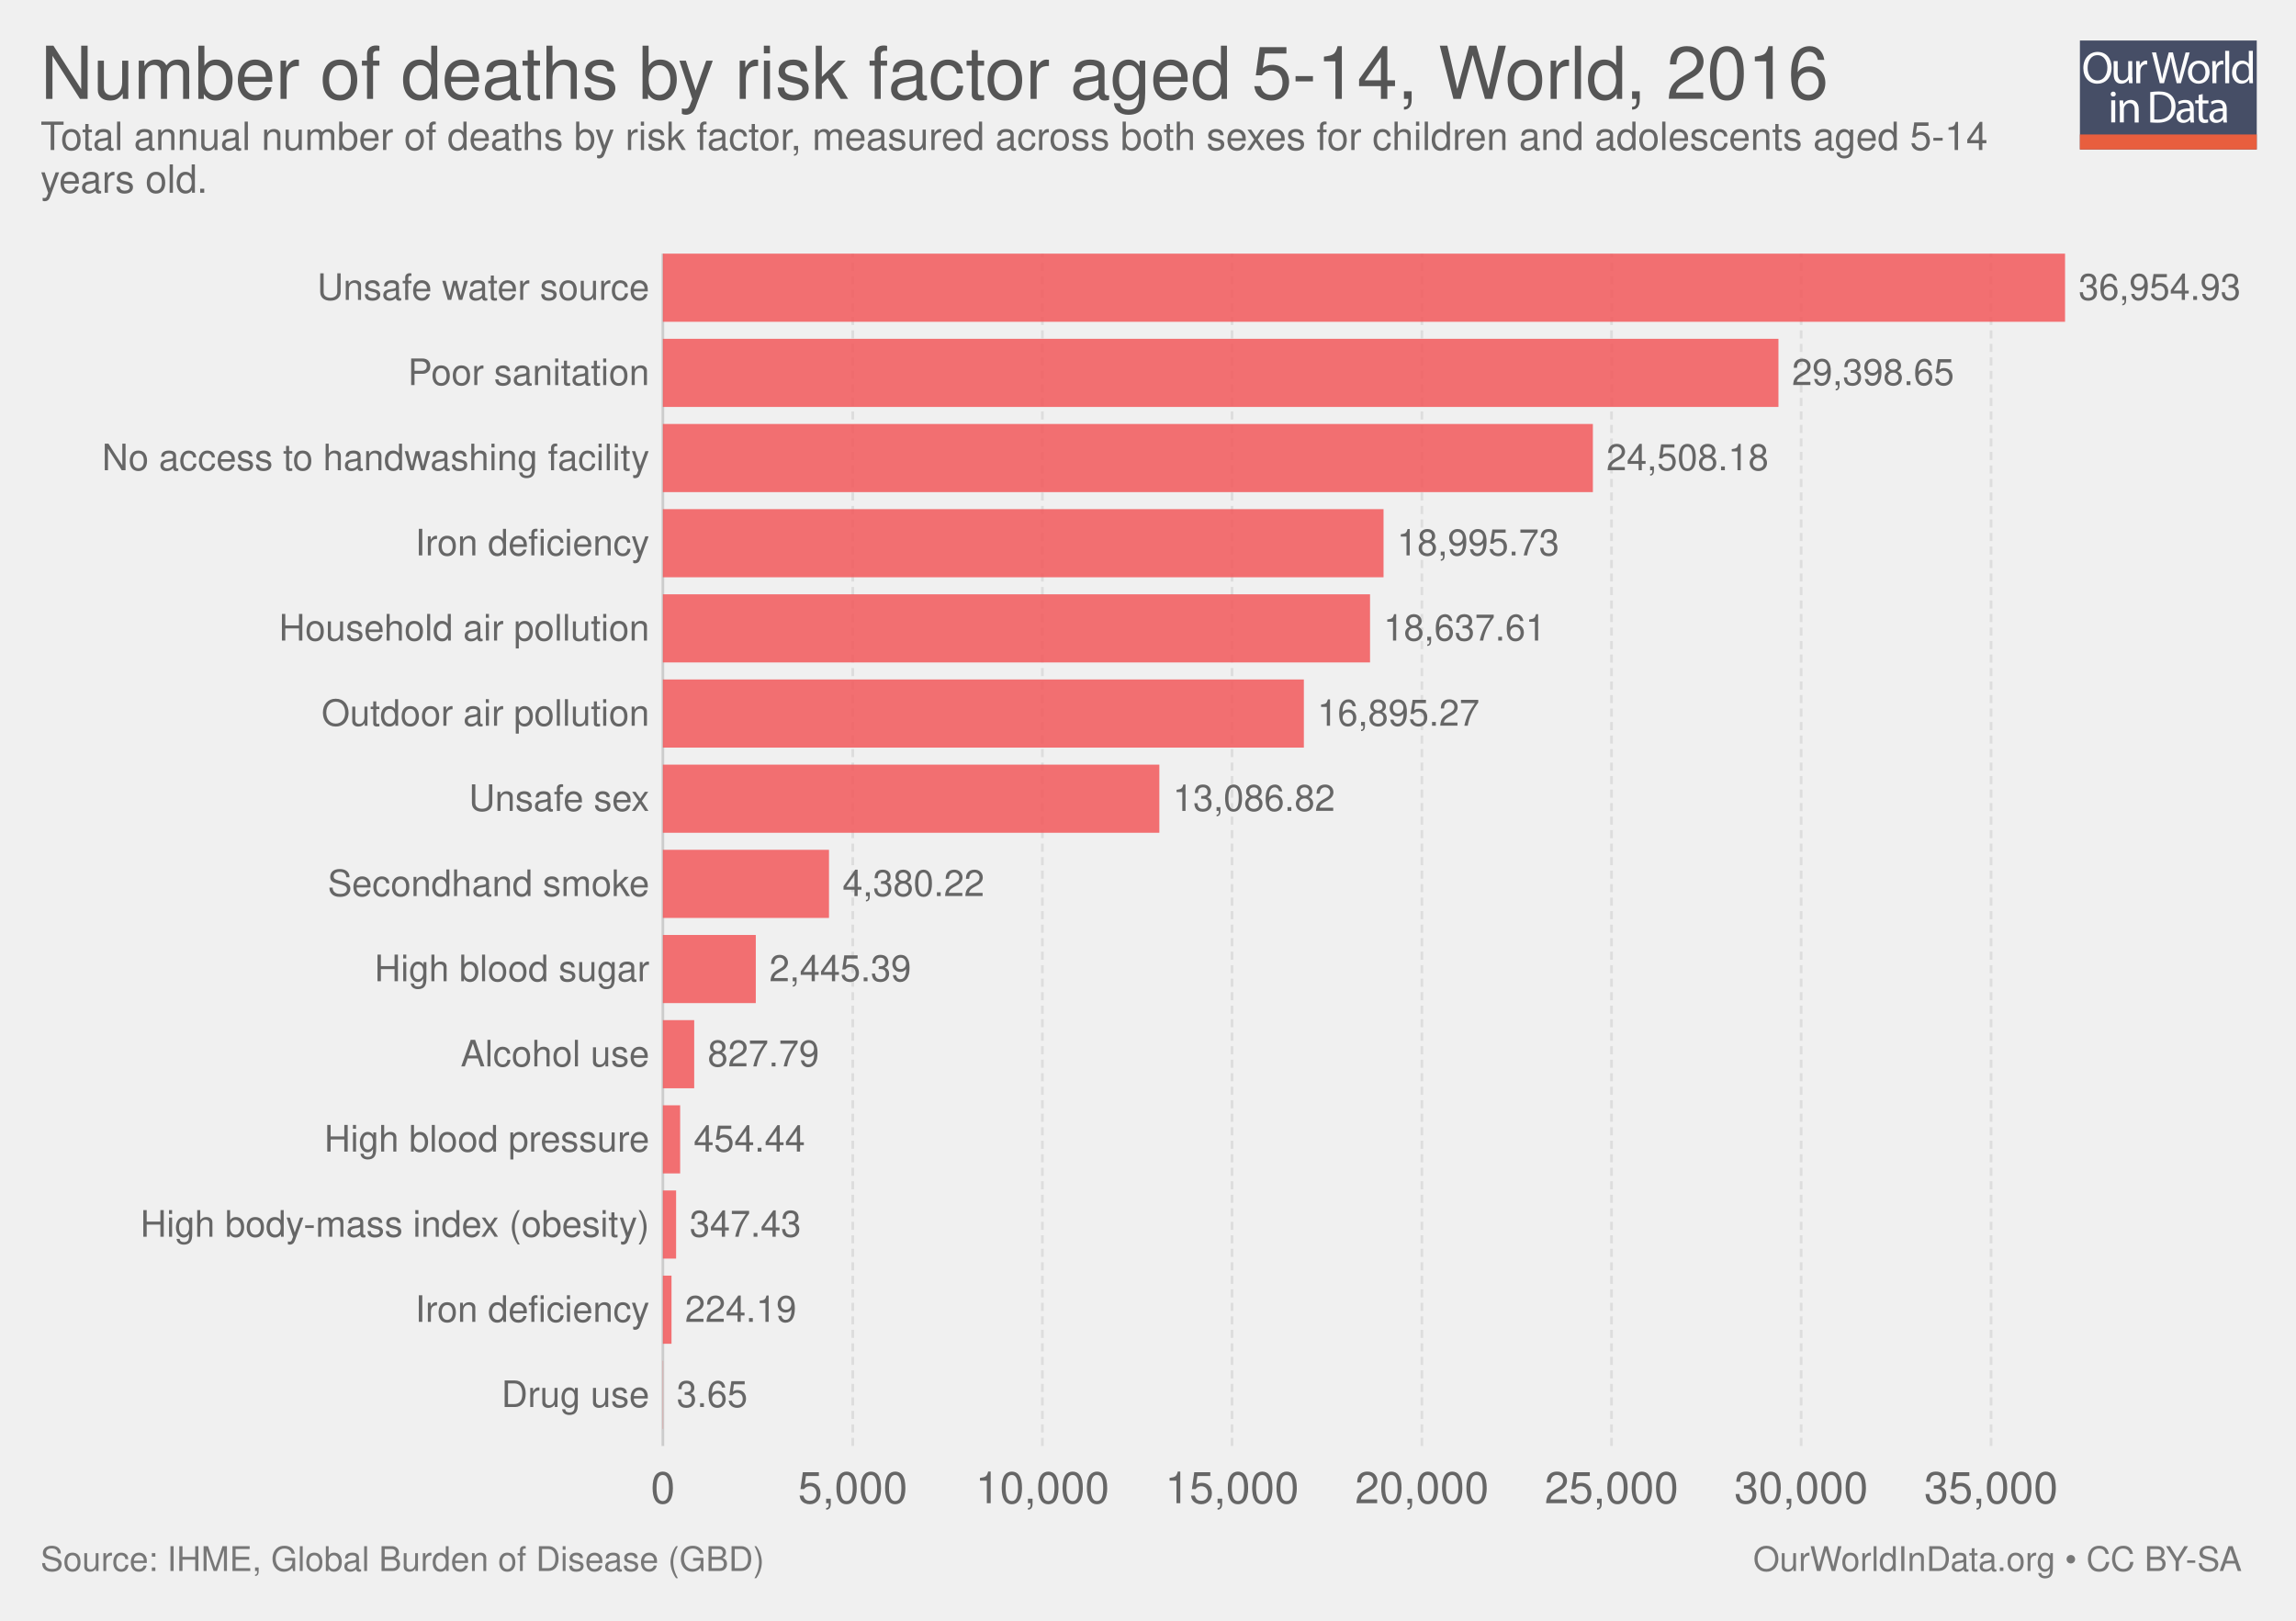
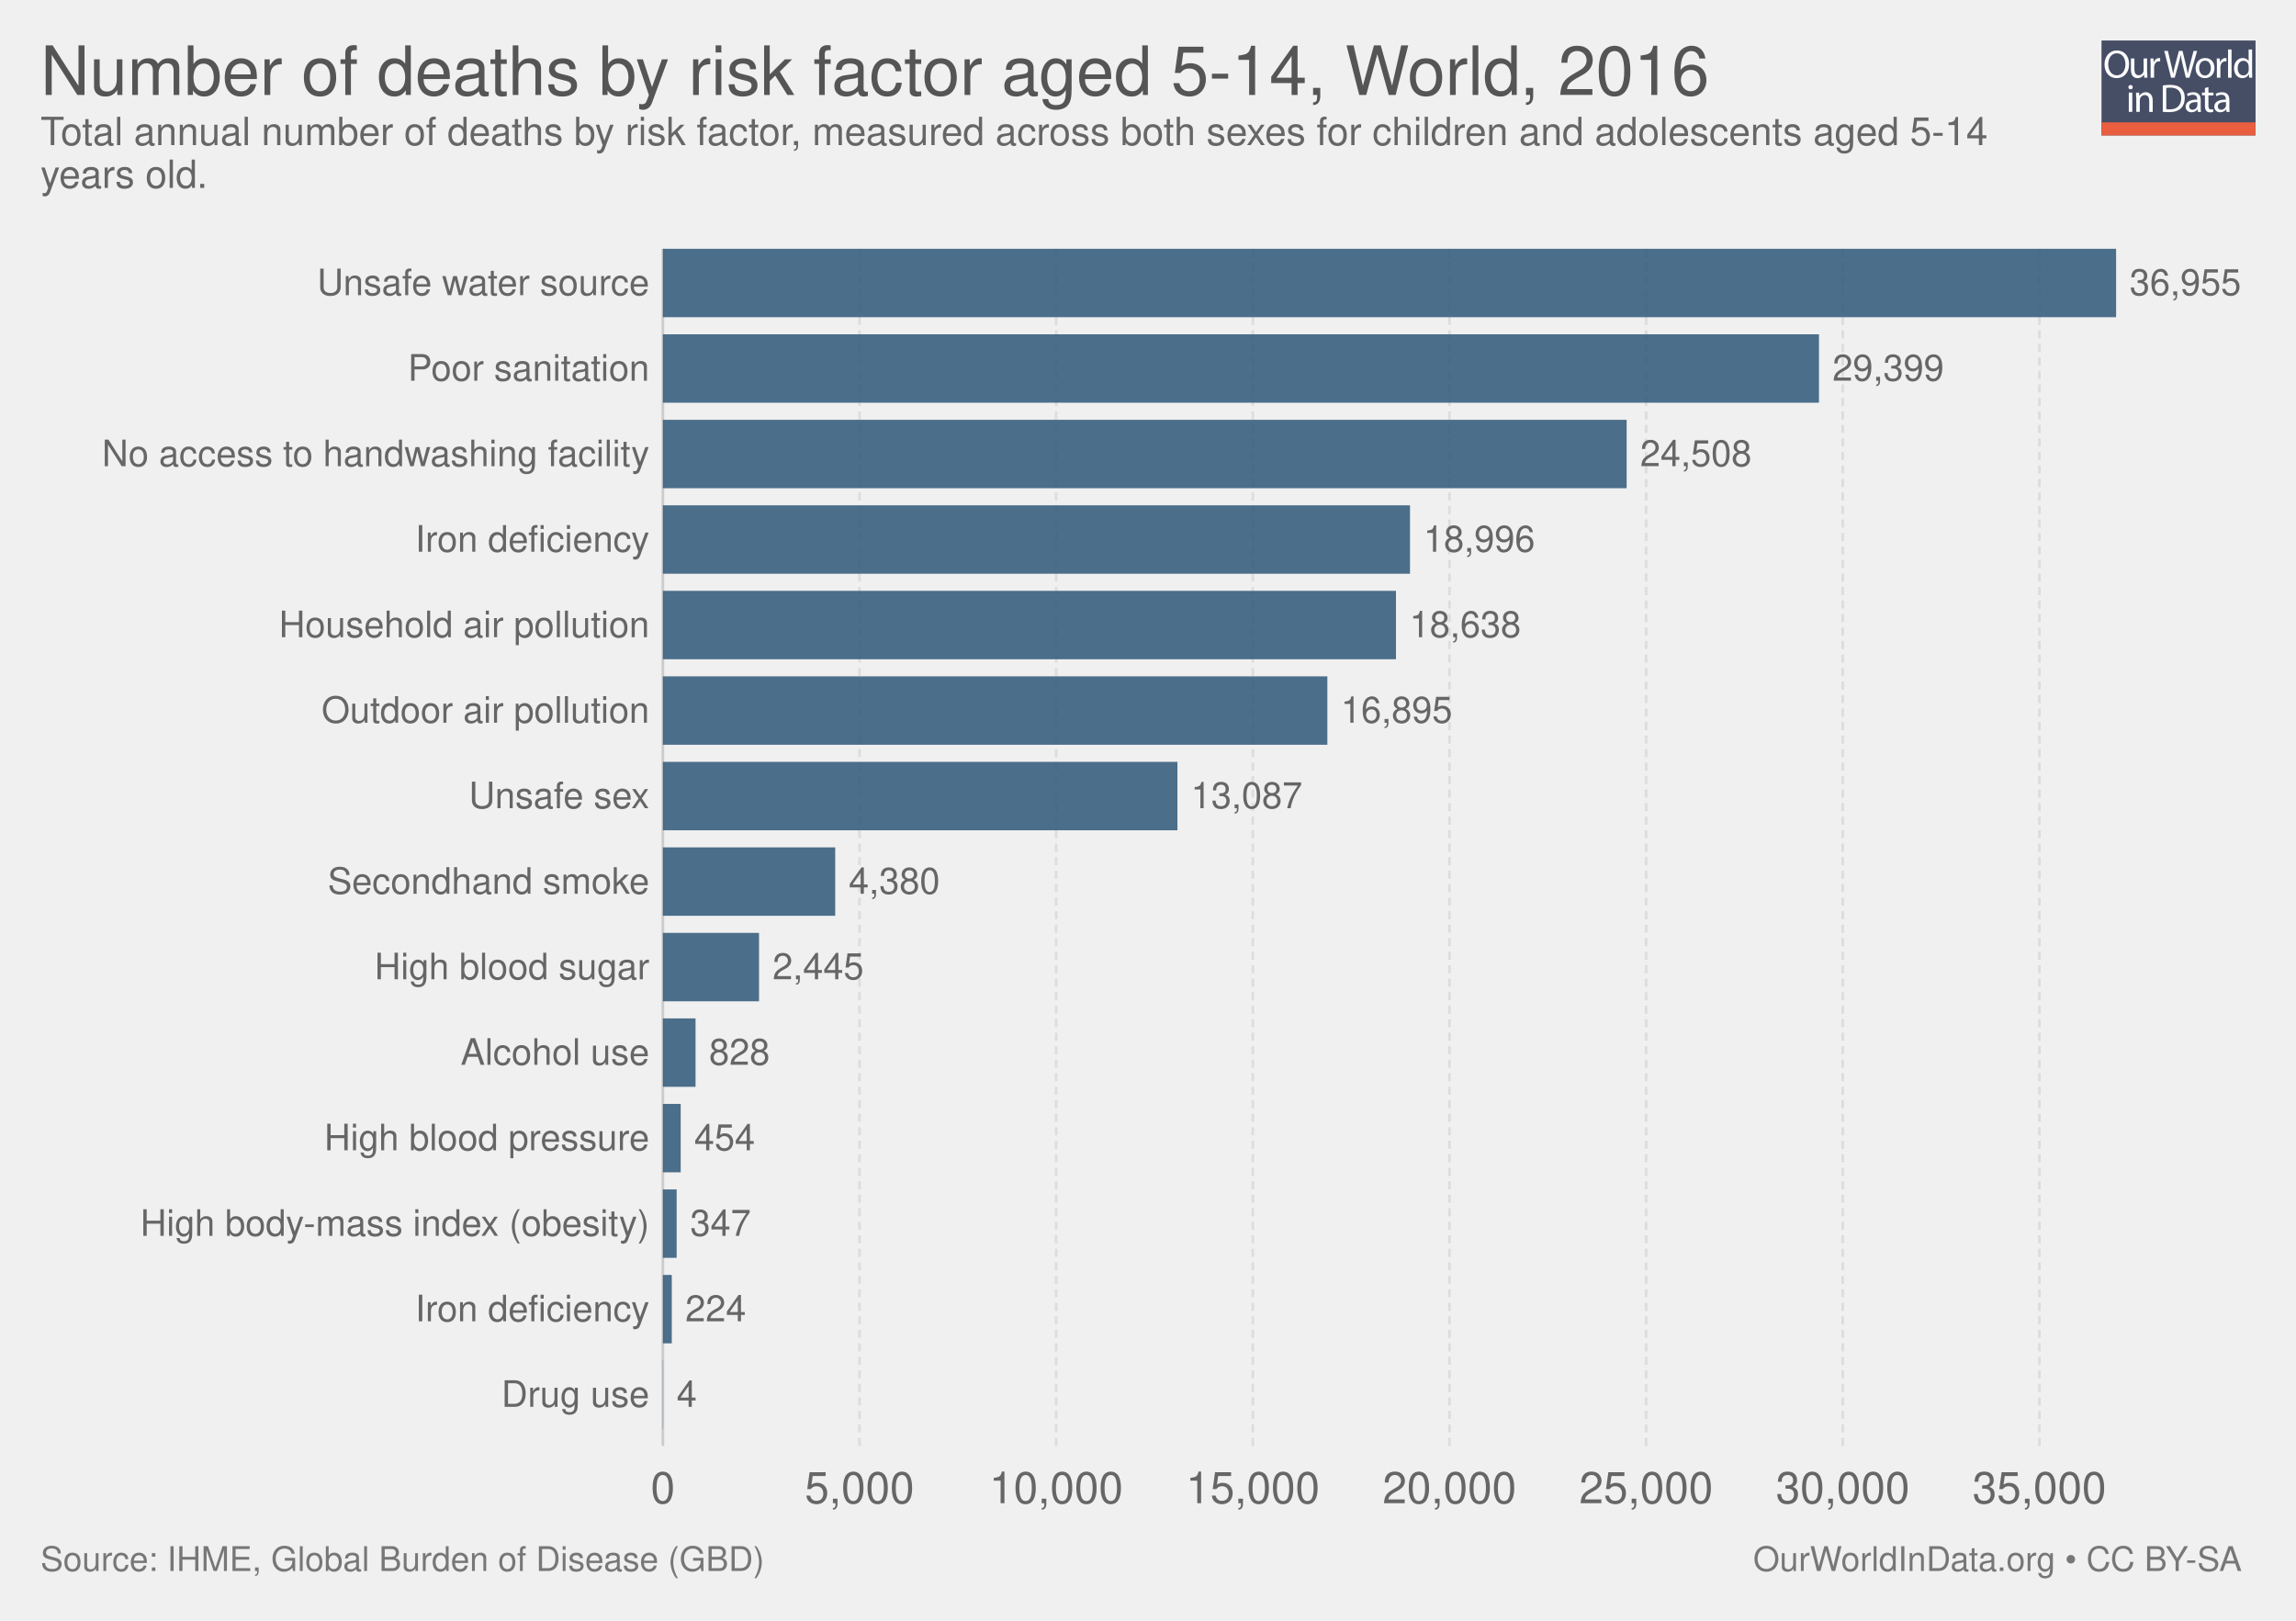
<svg xmlns="http://www.w3.org/2000/svg" xmlns:xlink="http://www.w3.org/1999/xlink" version="1.1" style="font-family: 'Helvetica Neue', Helvetica, Arial, sans-serif; font-size: 18px; background-color: white; text-rendering: optimizeLegibility; -webkit-font-smoothing: antialiased;" width="850" height="600">
  <g class="ChartTab">
    <g class="HeaderView">
-       <g opacity="0.8" transform="translate(770, 15) scale(0.31)">
+       <g opacity="0.8" transform="translate(778, 15) scale(0.27)">
        <a xlink:href="https://ourworldindata.org" target="_blank">
          <g>
            <rect x="0" y="0" fill="#1B2543" width="211.2" height="130.1" />
            <rect x="0" y="112.2" fill="#E63912" width="211.2" height="17.9" />
            <g>
              <rect x="1.2" y="12.3" fill="none" width="210.2" height="99.2" />
              <path fill="#FFFFFF" d="M37.8,32.2c0,12.7-7.7,19.4-17.1,19.4c-9.7,0-16.6-7.5-16.6-18.7c0-11.7,7.3-19.3,17.1-19.3 C31.3,13.7,37.8,21.3,37.8,32.2z M9.2,32.8c0,7.9,4.3,14.9,11.8,14.9c7.5,0,11.8-6.9,11.8-15.3c0-7.3-3.8-14.9-11.8-14.9 C13.1,17.5,9.2,24.8,9.2,32.8z" />
              <path fill="#FFFFFF" d="M62.7,43.8c0,2.7,0.1,5.1,0.2,7.2h-4.3l-0.3-4.3h-0.1c-1.3,2.1-4,4.9-8.8,4.9c-4.2,0-9.1-2.3-9.1-11.6 V24.6h4.8v14.6c0,5,1.5,8.4,5.9,8.4c3.2,0,5.5-2.2,6.3-4.4c0.3-0.7,0.4-1.6,0.4-2.5V24.6h4.8V43.8z" />
              <path fill="#FFFFFF" d="M67.3,32.8c0-3.1-0.1-5.8-0.2-8.2h4.2l0.2,5.2h0.2c1.2-3.5,4.1-5.8,7.3-5.8c0.5,0,0.9,0.1,1.4,0.2v4.5 c-0.5-0.1-1-0.2-1.6-0.2c-3.4,0-5.8,2.6-6.5,6.2c-0.1,0.7-0.2,1.4-0.2,2.2V51h-4.8V32.8z" />
              <path fill="#FFFFFF" d="M95.4,51l-9.4-36.8h5l4.4,18.6c1.1,4.6,2.1,9.2,2.7,12.7h0.1c0.6-3.7,1.8-8,3-12.8l4.9-18.5h5l4.5,18.7 c1,4.4,2,8.7,2.6,12.6h0.1c0.8-4,1.8-8.1,3-12.7l4.9-18.5h4.9L120.6,51h-5L111,31.9c-1.1-4.7-1.9-8.3-2.4-12h-0.1 c-0.7,3.7-1.5,7.3-2.8,12L100.4,51H95.4z" />
              <path fill="#FFFFFF" d="M154.9,37.6c0,9.8-6.8,14-13.2,14c-7.2,0-12.7-5.2-12.7-13.6c0-8.8,5.8-14,13.1-14 C149.8,24,154.9,29.5,154.9,37.6z M133.9,37.9c0,5.8,3.3,10.1,8,10.1c4.6,0,8-4.3,8-10.3c0-4.5-2.2-10.1-7.9-10.1 C136.3,27.6,133.9,32.8,133.9,37.9z" />
              <path fill="#FFFFFF" d="M158.2,32.8c0-3.1-0.1-5.8-0.2-8.2h4.2l0.2,5.2h0.2c1.2-3.5,4.1-5.8,7.3-5.8c0.5,0,0.9,0.1,1.4,0.2v4.5 c-0.5-0.1-1-0.2-1.6-0.2c-3.4,0-5.8,2.6-6.5,6.2c-0.1,0.7-0.2,1.4-0.2,2.2V51h-4.8V32.8z" />
              <path fill="#FFFFFF" d="M173.5,12.3h4.8V51h-4.8V12.3z" />
              <path fill="#FFFFFF" d="M206.5,12.3v31.9c0,2.3,0.1,5,0.2,6.8h-4.3l-0.2-4.6H202c-1.5,2.9-4.7,5.2-9,5.2 c-6.4,0-11.3-5.4-11.3-13.4c-0.1-8.8,5.4-14.2,11.9-14.2c4,0,6.8,1.9,8,4h0.1V12.3H206.5z M201.7,35.4c0-0.6-0.1-1.4-0.2-2 c-0.7-3.1-3.3-5.6-6.9-5.6c-5,0-7.9,4.4-7.9,10.2c0,5.3,2.6,9.8,7.8,9.8c3.2,0,6.2-2.1,7.1-5.7c0.2-0.7,0.2-1.3,0.2-2.1V35.4z" />
              <path fill="#FFFFFF" d="M42.8,64c0.1,1.6-1.1,2.9-3.1,2.9c-1.7,0-2.9-1.3-2.9-2.9c0-1.7,1.3-3,3-3C41.7,61,42.8,62.3,42.8,64z M37.4,97.8V71.4h4.8v26.4H37.4z" />
              <path fill="#FFFFFF" d="M47.5,78.6c0-2.7-0.1-5-0.2-7.1h4.3l0.3,4.4h0.1c1.3-2.5,4.4-5,8.8-5c3.7,0,9.4,2.2,9.4,11.2v15.8h-4.8 V82.6c0-4.3-1.6-7.8-6.1-7.8c-3.2,0-5.6,2.2-6.5,4.9c-0.2,0.6-0.3,1.4-0.3,2.2v15.9h-4.8V78.6z" />
              <path fill="#FFFFFF" d="M84,61.6c2.9-0.4,6.3-0.8,10.1-0.8c6.8,0,11.7,1.6,14.9,4.6c3.3,3,5.2,7.3,5.2,13.2c0,6-1.9,10.9-5.3,14.3 c-3.4,3.4-9.1,5.3-16.3,5.3c-3.4,0-6.2-0.2-8.6-0.4V61.6z M88.8,94.1c1.2,0.2,3,0.3,4.8,0.3c10.2,0,15.7-5.7,15.7-15.6 c0.1-8.7-4.9-14.2-14.9-14.2c-2.5,0-4.3,0.2-5.6,0.5V94.1z" />
              <path fill="#FFFFFF" d="M132.1,97.8l-0.4-3.3h-0.2c-1.5,2.1-4.3,3.9-8.1,3.9c-5.4,0-8.1-3.8-8.1-7.6c0-6.4,5.7-9.9,15.9-9.8v-0.5 c0-2.2-0.6-6.1-6-6.1c-2.5,0-5,0.8-6.9,2l-1.1-3.2c2.2-1.4,5.4-2.3,8.7-2.3c8.1,0,10.1,5.5,10.1,10.8v9.9c0,2.3,0.1,4.5,0.4,6.3 H132.1z M131.4,84.4c-5.3-0.1-11.2,0.8-11.2,5.9c0,3.1,2.1,4.6,4.5,4.6c3.4,0,5.6-2.2,6.4-4.4c0.2-0.5,0.3-1,0.3-1.5V84.4z" />
              <path fill="#FFFFFF" d="M146.6,63.9v7.6h6.9v3.7h-6.9v14.2c0,3.3,0.9,5.1,3.6,5.1c1.3,0,2.2-0.2,2.8-0.3l0.2,3.6 c-0.9,0.4-2.4,0.7-4.3,0.7c-2.2,0-4-0.7-5.2-2c-1.4-1.4-1.9-3.8-1.9-6.9V75.1h-4.1v-3.7h4.1v-6.3L146.6,63.9z" />
              <path fill="#FFFFFF" d="M171.4,97.8l-0.4-3.3h-0.2c-1.5,2.1-4.3,3.9-8.1,3.9c-5.4,0-8.1-3.8-8.1-7.6c0-6.4,5.7-9.9,15.9-9.8v-0.5 c0-2.2-0.6-6.1-6-6.1c-2.5,0-5,0.8-6.9,2l-1.1-3.2c2.2-1.4,5.4-2.3,8.7-2.3c8.1,0,10.1,5.5,10.1,10.8v9.9c0,2.3,0.1,4.5,0.4,6.3 H171.4z M170.7,84.4c-5.3-0.1-11.2,0.8-11.2,5.9c0,3.1,2.1,4.6,4.5,4.6c3.4,0,5.6-2.2,6.4-4.4c0.2-0.5,0.3-1,0.3-1.5V84.4z" />
            </g>
          </g>
        </a>
      </g>
      <a href="https://ourworldindata.org/grapher/deaths-risk-factor-5-14years" target="_blank">
-         <text font-size="27.00" x="15.0" y="36.6" fill="#555">
-           <tspan x="15" y="36.6">Number of deaths by risk factor aged 5-14, World, 2016</tspan>
+         <text font-size="25.20" x="15.0" y="35.2" fill="#555">
+           <tspan x="15" y="35.16">Number of deaths by risk factor aged 5-14, World, 2016</tspan>
        </text>
      </a>
-       <text font-size="14.40" x="15.0" y="55.5" fill="#666">
-         <tspan x="15" y="55.52">Total annual number of deaths by risk factor, measured across both sexes for children and adolescents aged 5-14</tspan>
-         <tspan x="15" y="71.36">years old.</tspan>
+       <text font-size="14.40" x="15.0" y="53.7" fill="#666">
+         <tspan x="15" y="53.72">Total annual number of deaths by risk factor, measured across both sexes for children and adolescents aged 5-14</tspan>
+         <tspan x="15" y="69.56">years old.</tspan>
      </text>
    </g>
    <g class="DiscreteBarChart">
-       <rect x="15" y="93.9" width="810" height="462.6" opacity="0" fill="rgba(255,255,255,0)" />
+       <rect x="15" y="92.1" width="810" height="464.4" opacity="0" fill="rgba(255,255,255,0)" />
      <g class="HorizontalAxis">
        <text x="245.4" y="556.5" fill="#666" text-anchor="middle" font-size="16.2">0</text>
-         <text x="315.7" y="556.5" fill="#666" text-anchor="middle" font-size="16.2">5,000</text>
-         <text x="385.9" y="556.5" fill="#666" text-anchor="middle" font-size="16.2">10,000</text>
-         <text x="456.1" y="556.5" fill="#666" text-anchor="middle" font-size="16.2">15,000</text>
-         <text x="526.4" y="556.5" fill="#666" text-anchor="middle" font-size="16.2">20,000</text>
-         <text x="596.6" y="556.5" fill="#666" text-anchor="middle" font-size="16.2">25,000</text>
-         <text x="666.8" y="556.5" fill="#666" text-anchor="middle" font-size="16.2">30,000</text>
-         <text x="737.1" y="556.5" fill="#666" text-anchor="middle" font-size="16.2">35,000</text>
+         <text x="318.2" y="556.5" fill="#666" text-anchor="middle" font-size="16.2">5,000</text>
+         <text x="391" y="556.5" fill="#666" text-anchor="middle" font-size="16.2">10,000</text>
+         <text x="463.8" y="556.5" fill="#666" text-anchor="middle" font-size="16.2">15,000</text>
+         <text x="536.6" y="556.5" fill="#666" text-anchor="middle" font-size="16.2">20,000</text>
+         <text x="609.4" y="556.5" fill="#666" text-anchor="middle" font-size="16.2">25,000</text>
+         <text x="682.2" y="556.5" fill="#666" text-anchor="middle" font-size="16.2">30,000</text>
+         <text x="755" y="556.5" fill="#666" text-anchor="middle" font-size="16.2">35,000</text>
      </g>
      <g class="AxisGridLines">
-         <line x1="245.4" y1="535.30" x2="245.4" y2="93.90" stroke="#ccc" />
-         <line x1="315.7" y1="535.30" x2="315.7" y2="93.90" stroke="#ddd" stroke-dasharray="3,2" />
-         <line x1="385.9" y1="535.30" x2="385.9" y2="93.90" stroke="#ddd" stroke-dasharray="3,2" />
-         <line x1="456.1" y1="535.30" x2="456.1" y2="93.90" stroke="#ddd" stroke-dasharray="3,2" />
-         <line x1="526.4" y1="535.30" x2="526.4" y2="93.90" stroke="#ddd" stroke-dasharray="3,2" />
-         <line x1="596.6" y1="535.30" x2="596.6" y2="93.90" stroke="#ddd" stroke-dasharray="3,2" />
-         <line x1="666.8" y1="535.30" x2="666.8" y2="93.90" stroke="#ddd" stroke-dasharray="3,2" />
-         <line x1="737.1" y1="535.30" x2="737.1" y2="93.90" stroke="#ddd" stroke-dasharray="3,2" />
+         <line x1="245.4" y1="535.30" x2="245.4" y2="92.10" stroke="#ccc" />
+         <line x1="318.2" y1="535.30" x2="318.2" y2="92.10" stroke="#ddd" stroke-dasharray="3,2" />
+         <line x1="391" y1="535.30" x2="391" y2="92.10" stroke="#ddd" stroke-dasharray="3,2" />
+         <line x1="463.8" y1="535.30" x2="463.8" y2="92.10" stroke="#ddd" stroke-dasharray="3,2" />
+         <line x1="536.6" y1="535.30" x2="536.6" y2="92.10" stroke="#ddd" stroke-dasharray="3,2" />
+         <line x1="609.4" y1="535.30" x2="609.4" y2="92.10" stroke="#ddd" stroke-dasharray="3,2" />
+         <line x1="682.2" y1="535.30" x2="682.2" y2="92.10" stroke="#ddd" stroke-dasharray="3,2" />
+         <line x1="755" y1="535.30" x2="755" y2="92.10" stroke="#ddd" stroke-dasharray="3,2" />
      </g>
      <g class="bar">
-         <text x="240.418" y="106.511" fill="#666" dominant-baseline="middle" text-anchor="end" font-size="13.5">Unsafe water source</text>
-         <rect x="245.4" y="93.9" width="519.1" height="25.223" fill="#F2585B" opacity="0.85" />
-         <text x="769.5" y="106.511" fill="#666" dominant-baseline="middle" text-anchor="start" font-size="13.5">36,954.93</text>
+         <text x="240.418" y="104.763" fill="#666" dominant-baseline="middle" text-anchor="end" font-size="13.5">Unsafe water source</text>
+         <rect x="245.4" y="92.1" width="538" height="25.326" fill="#2E5778" opacity="0.85" />
+         <text x="788.4" y="104.763" fill="#666" dominant-baseline="middle" text-anchor="start" font-size="13.5">36,955</text>
      </g>
      <g class="bar">
-         <text x="240.418" y="138.04" fill="#666" dominant-baseline="middle" text-anchor="end" font-size="13.5">Poor sanitation</text>
-         <rect x="245.4" y="125.429" width="413" height="25.223" fill="#F2585B" opacity="0.85" />
-         <text x="663.4" y="138.04" fill="#666" dominant-baseline="middle" text-anchor="start" font-size="13.5">29,398.65</text>
+         <text x="240.418" y="136.42" fill="#666" dominant-baseline="middle" text-anchor="end" font-size="13.5">Poor sanitation</text>
+         <rect x="245.4" y="123.757" width="428" height="25.326" fill="#2E5778" opacity="0.85" />
+         <text x="678.4" y="136.42" fill="#666" dominant-baseline="middle" text-anchor="start" font-size="13.5">29,399</text>
      </g>
      <g class="bar">
-         <text x="240.418" y="169.569" fill="#666" dominant-baseline="middle" text-anchor="end" font-size="13.5">No access to handwashing facility</text>
-         <rect x="245.4" y="156.957" width="344.3" height="25.223" fill="#F2585B" opacity="0.85" />
-         <text x="594.7" y="169.569" fill="#666" dominant-baseline="middle" text-anchor="start" font-size="13.5">24,508.18</text>
+         <text x="240.418" y="168.077" fill="#666" dominant-baseline="middle" text-anchor="end" font-size="13.5">No access to handwashing facility</text>
+         <rect x="245.4" y="155.414" width="356.8" height="25.326" fill="#2E5778" opacity="0.85" />
+         <text x="607.2" y="168.077" fill="#666" dominant-baseline="middle" text-anchor="start" font-size="13.5">24,508</text>
      </g>
      <g class="bar">
-         <text x="240.418" y="201.097" fill="#666" dominant-baseline="middle" text-anchor="end" font-size="13.5">Iron deficiency</text>
-         <rect x="245.4" y="188.486" width="266.8" height="25.223" fill="#F2585B" opacity="0.85" />
-         <text x="517.2" y="201.097" fill="#666" dominant-baseline="middle" text-anchor="start" font-size="13.5">18,995.73</text>
+         <text x="240.418" y="199.734" fill="#666" dominant-baseline="middle" text-anchor="end" font-size="13.5">Iron deficiency</text>
+         <rect x="245.4" y="187.071" width="276.6" height="25.326" fill="#2E5778" opacity="0.85" />
+         <text x="527" y="199.734" fill="#666" dominant-baseline="middle" text-anchor="start" font-size="13.5">18,996</text>
      </g>
      <g class="bar">
-         <text x="240.418" y="232.626" fill="#666" dominant-baseline="middle" text-anchor="end" font-size="13.5">Household air pollution</text>
-         <rect x="245.4" y="220.014" width="261.8" height="25.223" fill="#F2585B" opacity="0.85" />
-         <text x="512.2" y="232.626" fill="#666" dominant-baseline="middle" text-anchor="start" font-size="13.5">18,637.61</text>
+         <text x="240.418" y="231.391" fill="#666" dominant-baseline="middle" text-anchor="end" font-size="13.5">Household air pollution</text>
+         <rect x="245.4" y="218.729" width="271.4" height="25.326" fill="#2E5778" opacity="0.85" />
+         <text x="521.8" y="231.391" fill="#666" dominant-baseline="middle" text-anchor="start" font-size="13.5">18,638</text>
      </g>
      <g class="bar">
-         <text x="240.418" y="264.154" fill="#666" dominant-baseline="middle" text-anchor="end" font-size="13.5">Outdoor air pollution</text>
-         <rect x="245.4" y="251.543" width="237.3" height="25.223" fill="#F2585B" opacity="0.85" />
-         <text x="487.7" y="264.154" fill="#666" dominant-baseline="middle" text-anchor="start" font-size="13.5">16,895.27</text>
+         <text x="240.418" y="263.049" fill="#666" dominant-baseline="middle" text-anchor="end" font-size="13.5">Outdoor air pollution</text>
+         <rect x="245.4" y="250.386" width="246" height="25.326" fill="#2E5778" opacity="0.85" />
+         <text x="496.4" y="263.049" fill="#666" dominant-baseline="middle" text-anchor="start" font-size="13.5">16,895</text>
      </g>
      <g class="bar">
-         <text x="240.418" y="295.683" fill="#666" dominant-baseline="middle" text-anchor="end" font-size="13.5">Unsafe sex</text>
-         <rect x="245.4" y="283.071" width="183.8" height="25.223" fill="#F2585B" opacity="0.85" />
-         <text x="434.2" y="295.683" fill="#666" dominant-baseline="middle" text-anchor="start" font-size="13.5">13,086.82</text>
+         <text x="240.418" y="294.706" fill="#666" dominant-baseline="middle" text-anchor="end" font-size="13.5">Unsafe sex</text>
+         <rect x="245.4" y="282.043" width="190.5" height="25.326" fill="#2E5778" opacity="0.85" />
+         <text x="440.9" y="294.706" fill="#666" dominant-baseline="middle" text-anchor="start" font-size="13.5">13,087</text>
      </g>
      <g class="bar">
-         <text x="240.418" y="327.211" fill="#666" dominant-baseline="middle" text-anchor="end" font-size="13.5">Secondhand smoke</text>
-         <rect x="245.4" y="314.6" width="61.5" height="25.223" fill="#F2585B" opacity="0.85" />
-         <text x="311.9" y="327.211" fill="#666" dominant-baseline="middle" text-anchor="start" font-size="13.5">4,380.22</text>
+         <text x="240.418" y="326.363" fill="#666" dominant-baseline="middle" text-anchor="end" font-size="13.5">Secondhand smoke</text>
+         <rect x="245.4" y="313.7" width="63.8" height="25.326" fill="#2E5778" opacity="0.85" />
+         <text x="314.2" y="326.363" fill="#666" dominant-baseline="middle" text-anchor="start" font-size="13.5">4,380</text>
      </g>
      <g class="bar">
-         <text x="240.418" y="358.74" fill="#666" dominant-baseline="middle" text-anchor="end" font-size="13.5">High blood sugar</text>
-         <rect x="245.4" y="346.129" width="34.4" height="25.223" fill="#F2585B" opacity="0.85" />
-         <text x="284.8" y="358.74" fill="#666" dominant-baseline="middle" text-anchor="start" font-size="13.5">2,445.39</text>
+         <text x="240.418" y="358.02" fill="#666" dominant-baseline="middle" text-anchor="end" font-size="13.5">High blood sugar</text>
+         <rect x="245.4" y="345.357" width="35.6" height="25.326" fill="#2E5778" opacity="0.85" />
+         <text x="286" y="358.02" fill="#666" dominant-baseline="middle" text-anchor="start" font-size="13.5">2,445</text>
      </g>
      <g class="bar">
-         <text x="240.418" y="390.269" fill="#666" dominant-baseline="middle" text-anchor="end" font-size="13.5">Alcohol use</text>
-         <rect x="245.4" y="377.657" width="11.6" height="25.223" fill="#F2585B" opacity="0.85" />
-         <text x="262" y="390.269" fill="#666" dominant-baseline="middle" text-anchor="start" font-size="13.5">827.79</text>
+         <text x="240.418" y="389.677" fill="#666" dominant-baseline="middle" text-anchor="end" font-size="13.5">Alcohol use</text>
+         <rect x="245.4" y="377.014" width="12.1" height="25.326" fill="#2E5778" opacity="0.85" />
+         <text x="262.5" y="389.677" fill="#666" dominant-baseline="middle" text-anchor="start" font-size="13.5">828</text>
      </g>
      <g class="bar">
-         <text x="240.418" y="421.797" fill="#666" dominant-baseline="middle" text-anchor="end" font-size="13.5">High blood pressure</text>
-         <rect x="245.4" y="409.186" width="6.4" height="25.223" fill="#F2585B" opacity="0.85" />
-         <text x="256.8" y="421.797" fill="#666" dominant-baseline="middle" text-anchor="start" font-size="13.5">454.44</text>
+         <text x="240.418" y="421.334" fill="#666" dominant-baseline="middle" text-anchor="end" font-size="13.5">High blood pressure</text>
+         <rect x="245.4" y="408.671" width="6.6" height="25.326" fill="#2E5778" opacity="0.85" />
+         <text x="257" y="421.334" fill="#666" dominant-baseline="middle" text-anchor="start" font-size="13.5">454</text>
      </g>
      <g class="bar">
-         <text x="240.418" y="453.326" fill="#666" dominant-baseline="middle" text-anchor="end" font-size="13.5">High body-mass index (obesity)</text>
-         <rect x="245.4" y="440.714" width="4.9" height="25.223" fill="#F2585B" opacity="0.85" />
-         <text x="255.3" y="453.326" fill="#666" dominant-baseline="middle" text-anchor="start" font-size="13.5">347.43</text>
+         <text x="240.418" y="452.991" fill="#666" dominant-baseline="middle" text-anchor="end" font-size="13.5">High body-mass index (obesity)</text>
+         <rect x="245.4" y="440.329" width="5.1" height="25.326" fill="#2E5778" opacity="0.85" />
+         <text x="255.5" y="452.991" fill="#666" dominant-baseline="middle" text-anchor="start" font-size="13.5">347</text>
      </g>
      <g class="bar">
-         <text x="240.418" y="484.854" fill="#666" dominant-baseline="middle" text-anchor="end" font-size="13.5">Iron deficiency</text>
-         <rect x="245.4" y="472.243" width="3.2" height="25.223" fill="#F2585B" opacity="0.85" />
-         <text x="253.6" y="484.854" fill="#666" dominant-baseline="middle" text-anchor="start" font-size="13.5">224.19</text>
+         <text x="240.418" y="484.649" fill="#666" dominant-baseline="middle" text-anchor="end" font-size="13.5">Iron deficiency</text>
+         <rect x="245.4" y="471.986" width="3.3" height="25.326" fill="#2E5778" opacity="0.85" />
+         <text x="253.7" y="484.649" fill="#666" dominant-baseline="middle" text-anchor="start" font-size="13.5">224</text>
      </g>
      <g class="bar">
-         <text x="240.418" y="516.383" fill="#666" dominant-baseline="middle" text-anchor="end" font-size="13.5">Drug use</text>
-         <rect x="245.4" y="503.771" width="0.1" height="25.223" fill="#F2585B" opacity="0.85" />
-         <text x="250.5" y="516.383" fill="#666" dominant-baseline="middle" text-anchor="start" font-size="13.5">3.65</text>
+         <text x="240.418" y="516.306" fill="#666" dominant-baseline="middle" text-anchor="end" font-size="13.5">Drug use</text>
+         <rect x="245.4" y="503.643" width="0.1" height="25.326" fill="#2E5778" opacity="0.85" />
+         <text x="250.5" y="516.306" fill="#666" dominant-baseline="middle" text-anchor="start" font-size="13.5">4</text>
      </g>
    </g>
    <g style="fill: #777;" class="SourcesFooter">
      <g style="fill: #777;" class="clickable">
        <text font-size="12.60" x="15.0" y="581.6">
          <tspan x="15" y="581.58">Source: IHME, Global Burden of Disease (GBD)</tspan>
        </text>
      </g>
      <text font-size="12.60" x="649.0" y="581.6">
        <tspan x="649.024" y="581.58">
          <a target="_blank" style="fill: #777;" href="https://ourworldindata.org">OurWorldInData.org</a> • <a style="fill: #777;" href="http://creativecommons.org/licenses/by-sa/4.0/deed.en_US" target="_blank">CC BY-SA</a>
        </tspan>
      </text>
    </g>
  </g>
</svg>
